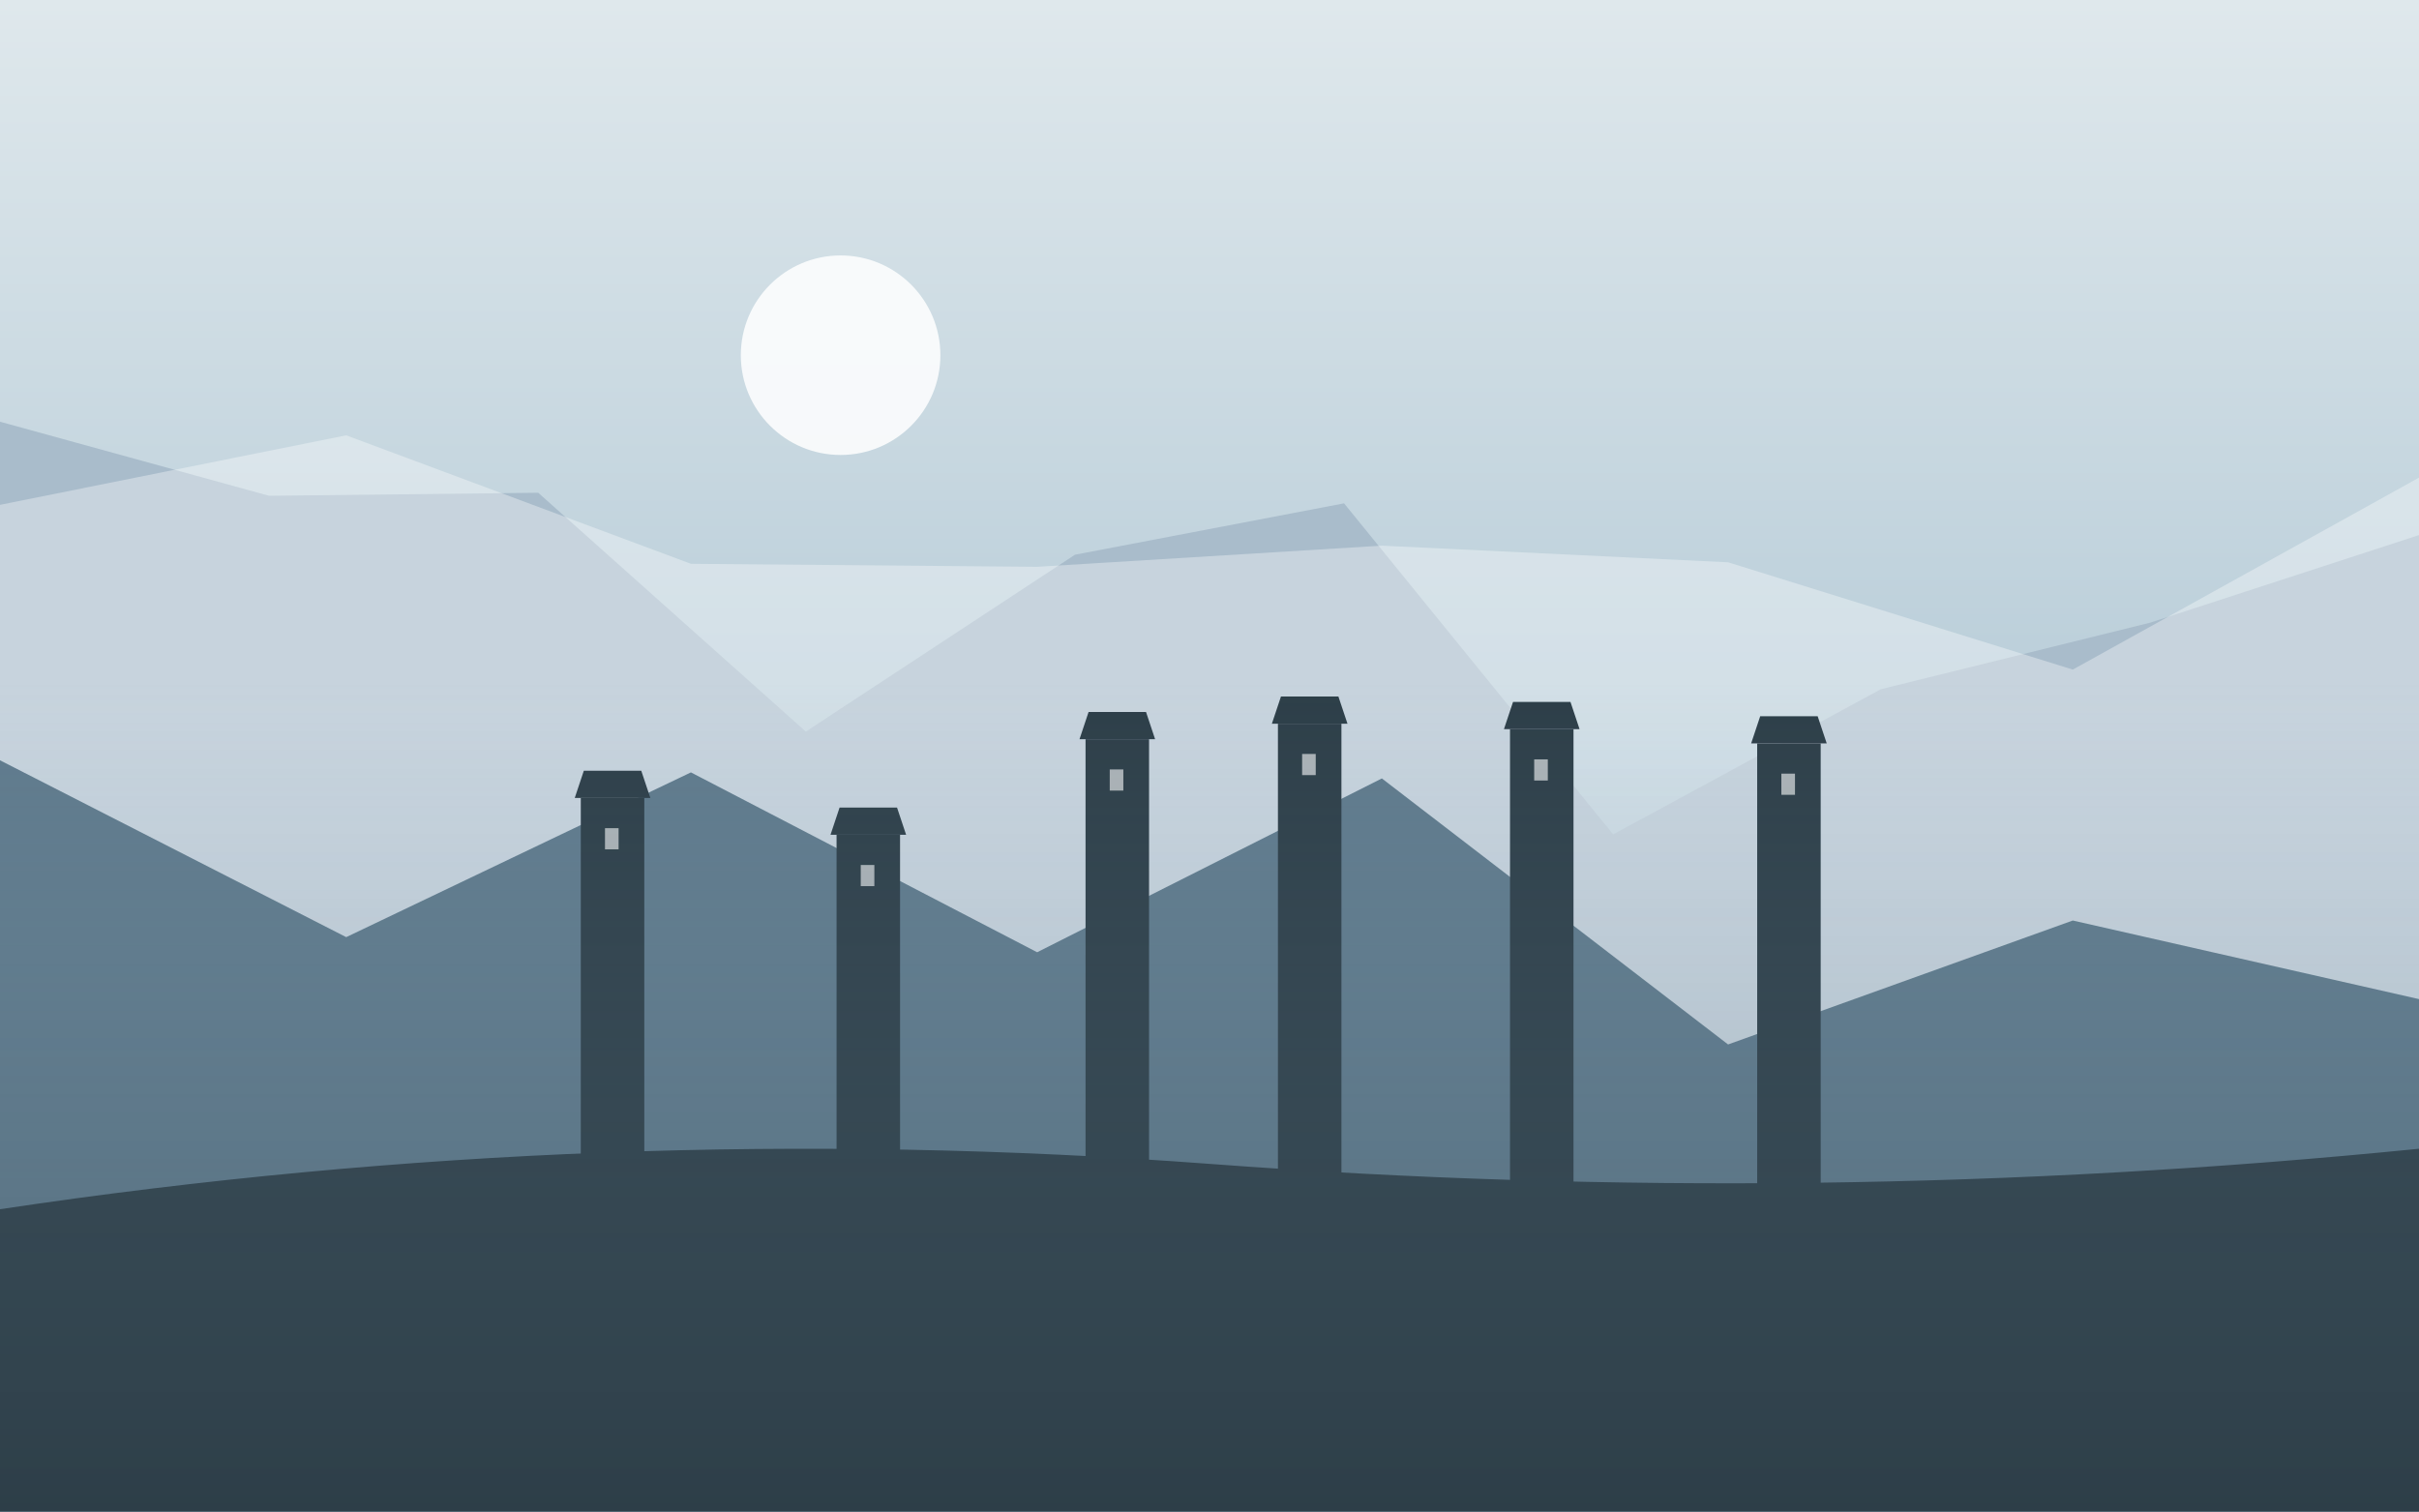
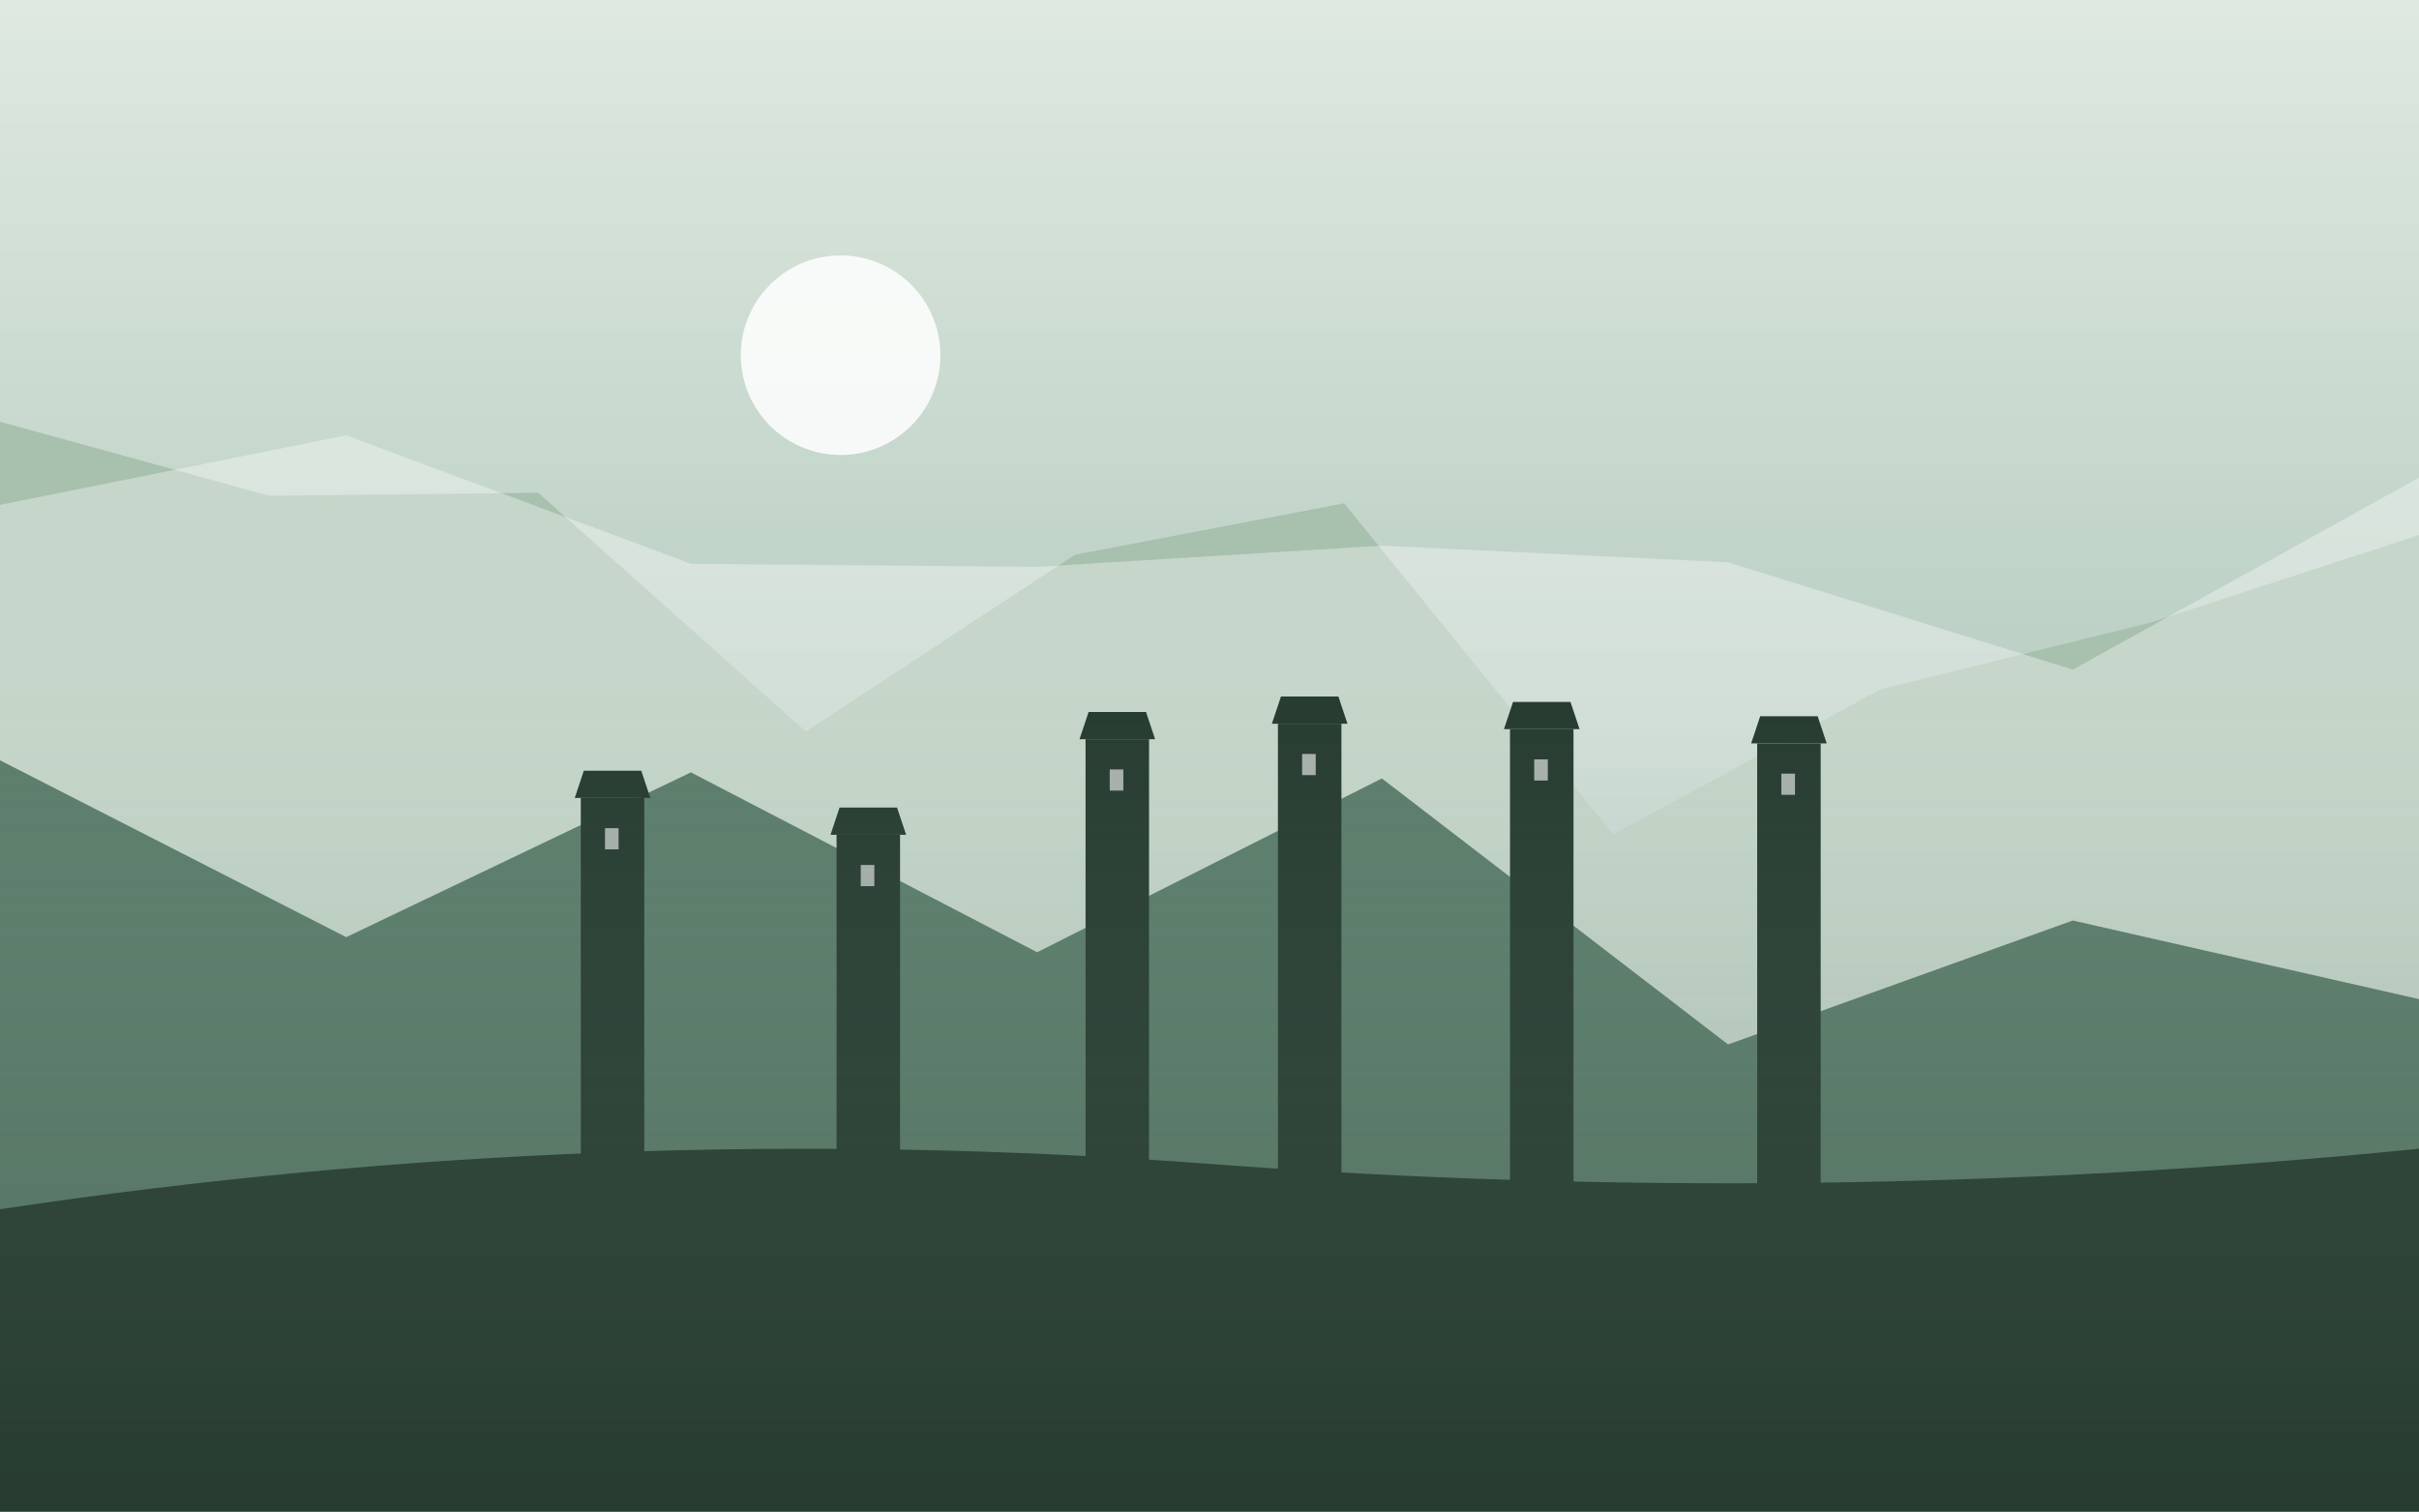
<svg xmlns="http://www.w3.org/2000/svg" viewBox="0 0 1600 1000" width="1600" height="1000" role="img" aria-label="Illustration of Svan defensive towers below high mountains">
  <defs>
    <linearGradient id="s" x1="0" y1="0" x2="0" y2="1">
-       <stop offset="0" stop-color="#dfe8ec" />
-       <stop offset="1" stop-color="#8fb0c4" />
+       <stop offset="0" stop-color="#dfe9e0" />
+       <stop offset="1" stop-color="#8fb0a2" />
    </linearGradient>
    <linearGradient id="haze" x1="0" y1="0" x2="0" y2="1">
-       <stop offset=".45" stop-color="#8fb0c4" stop-opacity="0" />
-       <stop offset="1" stop-color="#2d3e48" stop-opacity=".35" />
+       <stop offset=".45" stop-color="#8fb0a2" stop-opacity="0" />
+       <stop offset="1" stop-color="#273b30" stop-opacity=".35" />
    </linearGradient>
  </defs>
  <rect width="1600" height="1000" fill="url(#s)" />
  <circle cx="556" cy="235" r="66" fill="#ffffff" opacity=".85" />
-   <path d="M0 1000 L0 560 L0 279 L178 328 L356 326 L533 484 L711 367 L889 333 L1067 552 L1244 456 L1422 412 L1600 354 L1600 1000Z" fill="#a9bccb" />
+   <path d="M0 1000 L0 560 L0 279 L178 328 L356 326 L533 484 L711 367 L889 333 L1067 552 L1244 456 L1422 412 L1600 354 L1600 1000Z" fill="#a8c0ae" />
  <path d="M0 1000 L0 470 L0 334 L229 288 L457 373 L686 375 L914 361 L1143 372 L1371 443 L1600 316 L1600 1000Z" fill="#ffffff" opacity=".35" />
-   <path d="M0 1000 L0 700 L0 503 L229 620 L457 511 L686 630 L914 515 L1143 691 L1371 609 L1600 661 L1600 1000Z" fill="#5f7a8c" />
-   <g fill="#2d3e48">
+   <path d="M0 1000 L0 700 L0 503 L229 620 L457 511 L686 630 L914 515 L1143 691 L1371 609 L1600 661 L1600 1000Z" fill="#5c7d6b" />
+   <g fill="#273b30">
    <rect x="384.155" y="527.911" width="42" height="272.089" />
    <path d="M380.155 527.911 h50 l-6 -18 h-38z" />
    <rect x="400.155" y="547.911" width="9" height="14" fill="#ffffff" opacity=".6" />
  </g>
-   <g fill="#2d3e48">
+   <g fill="#273b30">
    <rect x="553.326" y="552.262" width="42" height="247.738" />
    <path d="M549.326 552.262 h50 l-6 -18 h-38z" />
    <rect x="569.326" y="572.262" width="9" height="14" fill="#ffffff" opacity=".6" />
  </g>
-   <g fill="#2d3e48">
+   <g fill="#273b30">
    <rect x="718.018" y="489.049" width="42" height="310.951" />
    <path d="M714.018 489.049 h50 l-6 -18 h-38z" />
    <rect x="734.018" y="509.049" width="9" height="14" fill="#ffffff" opacity=".6" />
  </g>
-   <g fill="#2d3e48">
+   <g fill="#273b30">
    <rect x="845.263" y="478.806" width="42" height="321.194" />
    <path d="M841.263 478.806 h50 l-6 -18 h-38z" />
    <rect x="861.263" y="498.806" width="9" height="14" fill="#ffffff" opacity=".6" />
  </g>
-   <g fill="#2d3e48">
+   <g fill="#273b30">
    <rect x="998.762" y="482.385" width="42" height="317.615" />
    <path d="M994.762 482.385 h50 l-6 -18 h-38z" />
    <rect x="1014.762" y="502.385" width="9" height="14" fill="#ffffff" opacity=".6" />
  </g>
-   <g fill="#2d3e48">
+   <g fill="#273b30">
    <rect x="1162.256" y="491.836" width="42" height="308.164" />
    <path d="M1158.256 491.836 h50 l-6 -18 h-38z" />
    <rect x="1178.256" y="511.836" width="9" height="14" fill="#ffffff" opacity=".6" />
  </g>
-   <path d="M0 1000 V800 Q400 740 800 770 T1600 760 V1000Z" fill="#2d3e48" />
+   <path d="M0 1000 V800 Q400 740 800 770 T1600 760 V1000Z" fill="#273b30" />
  <rect width="1600" height="1000" fill="url(#haze)" />
</svg>
